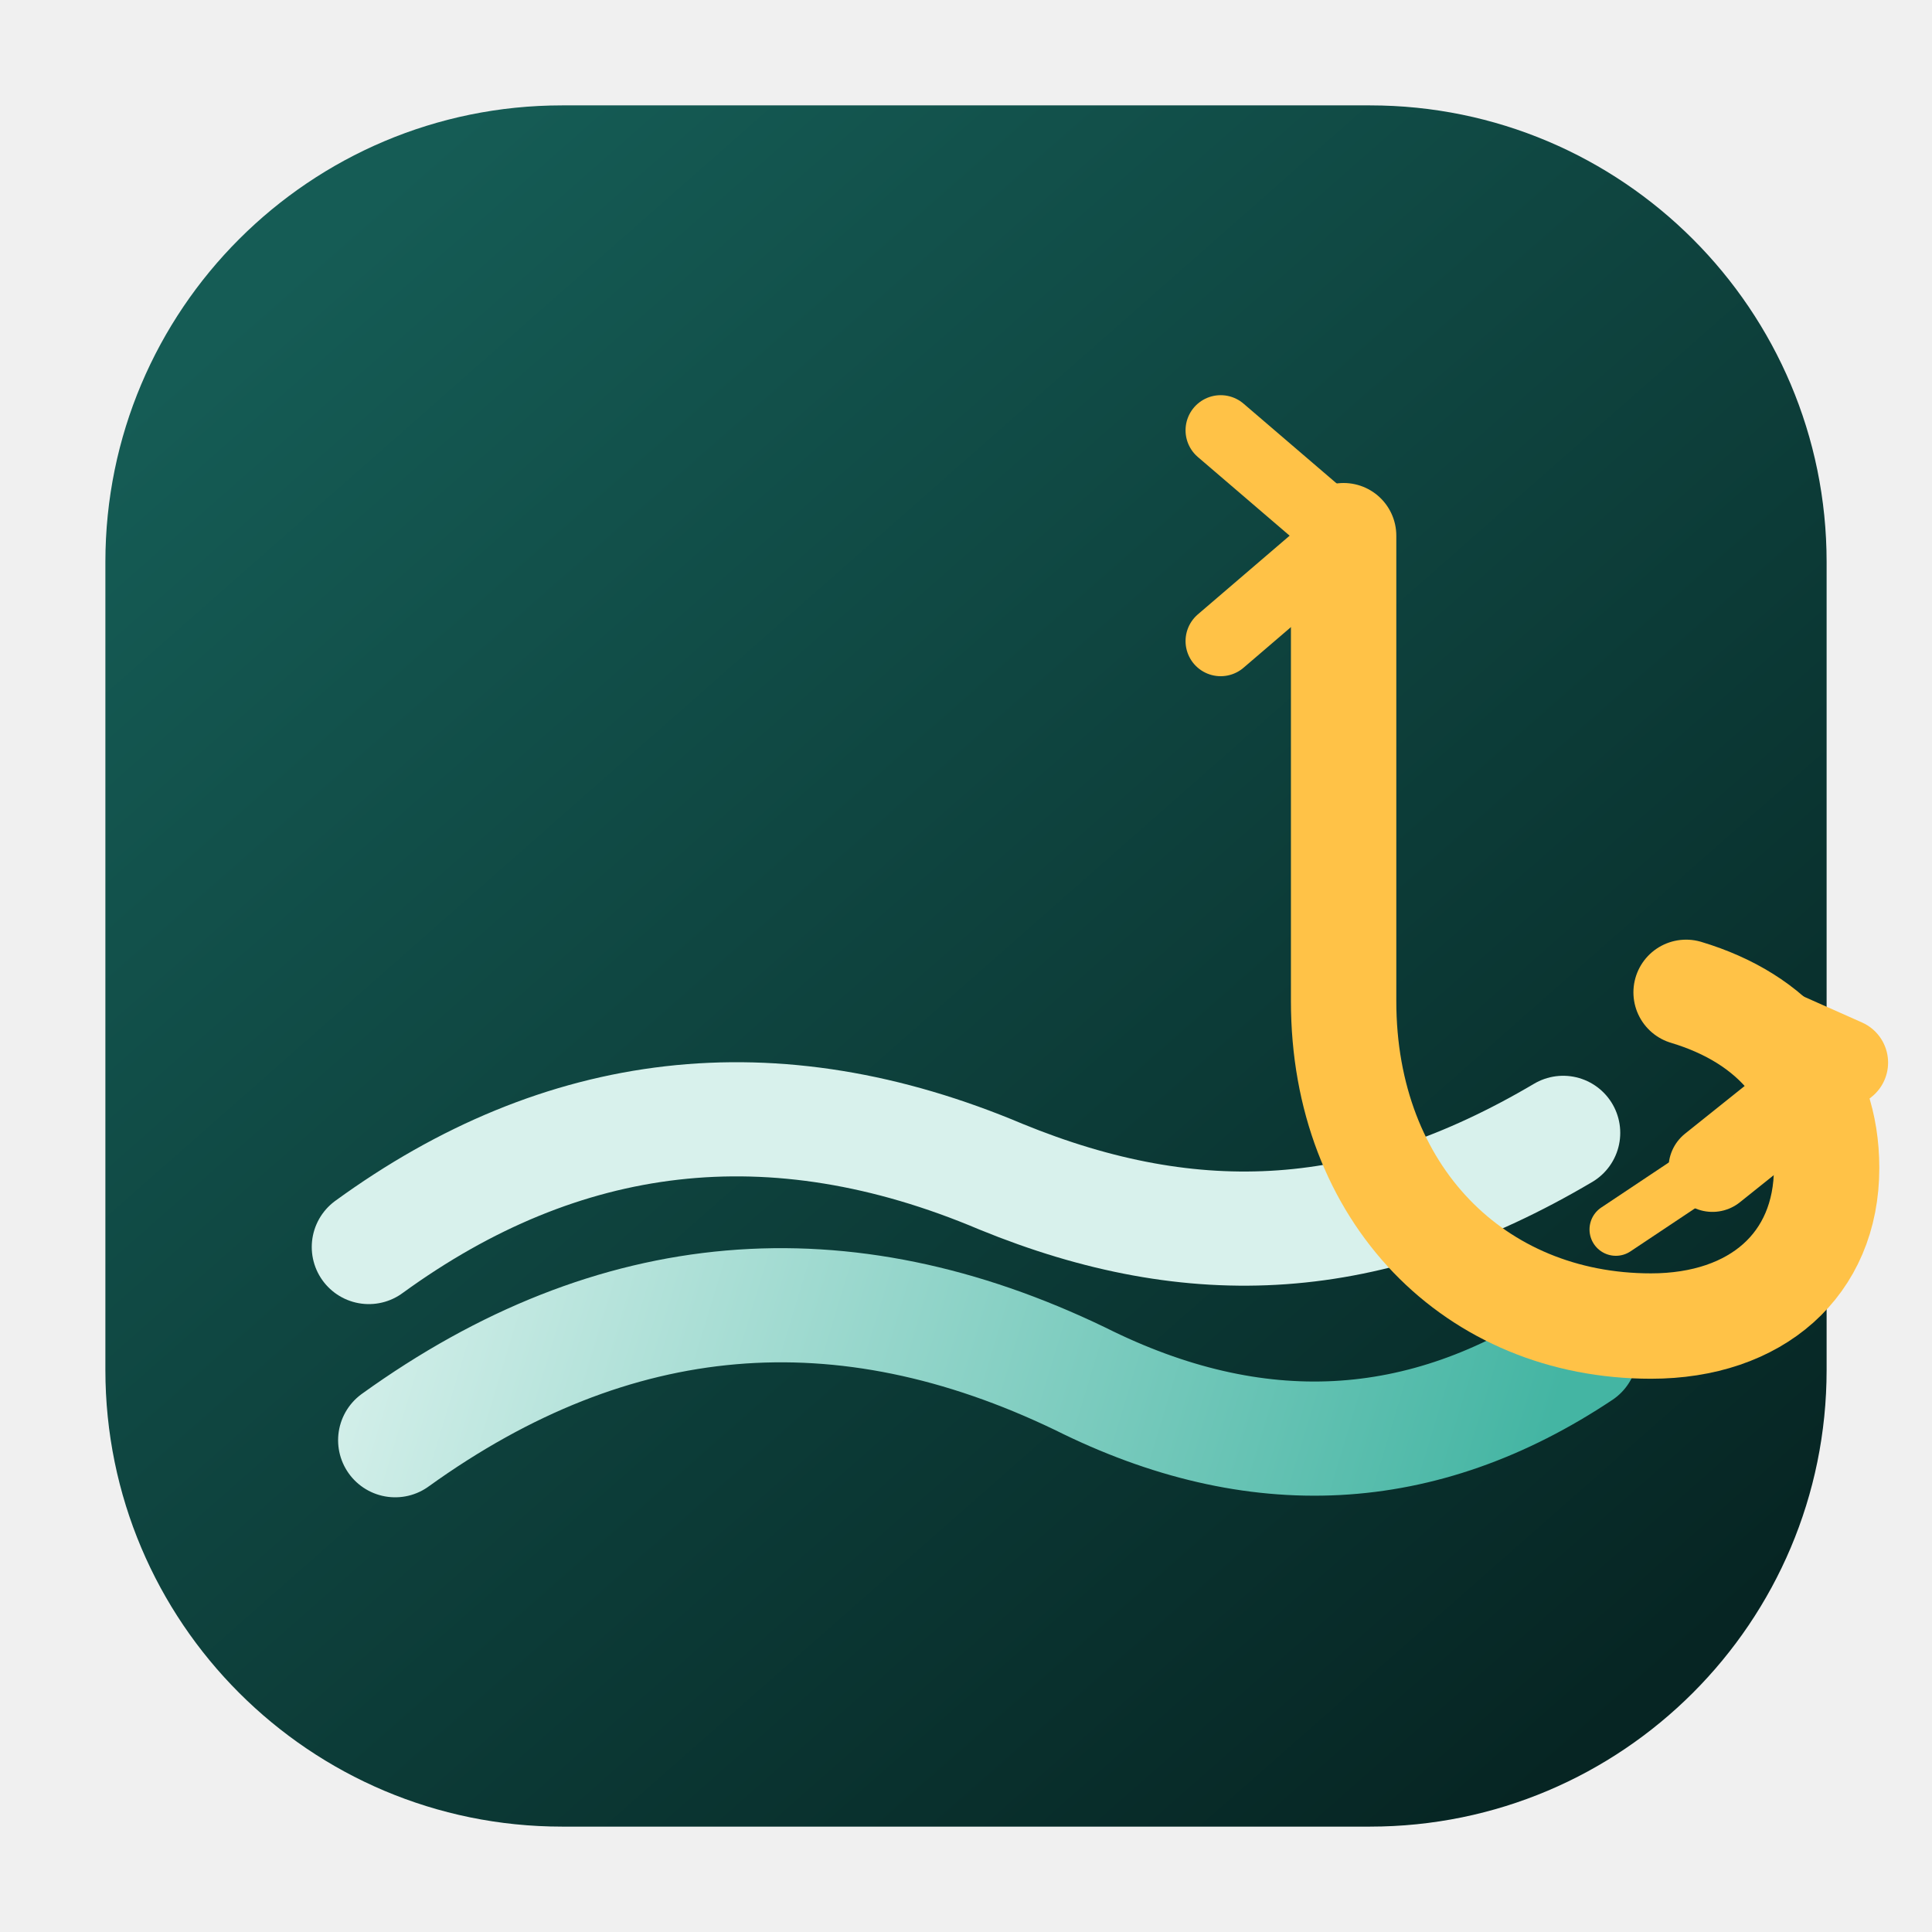
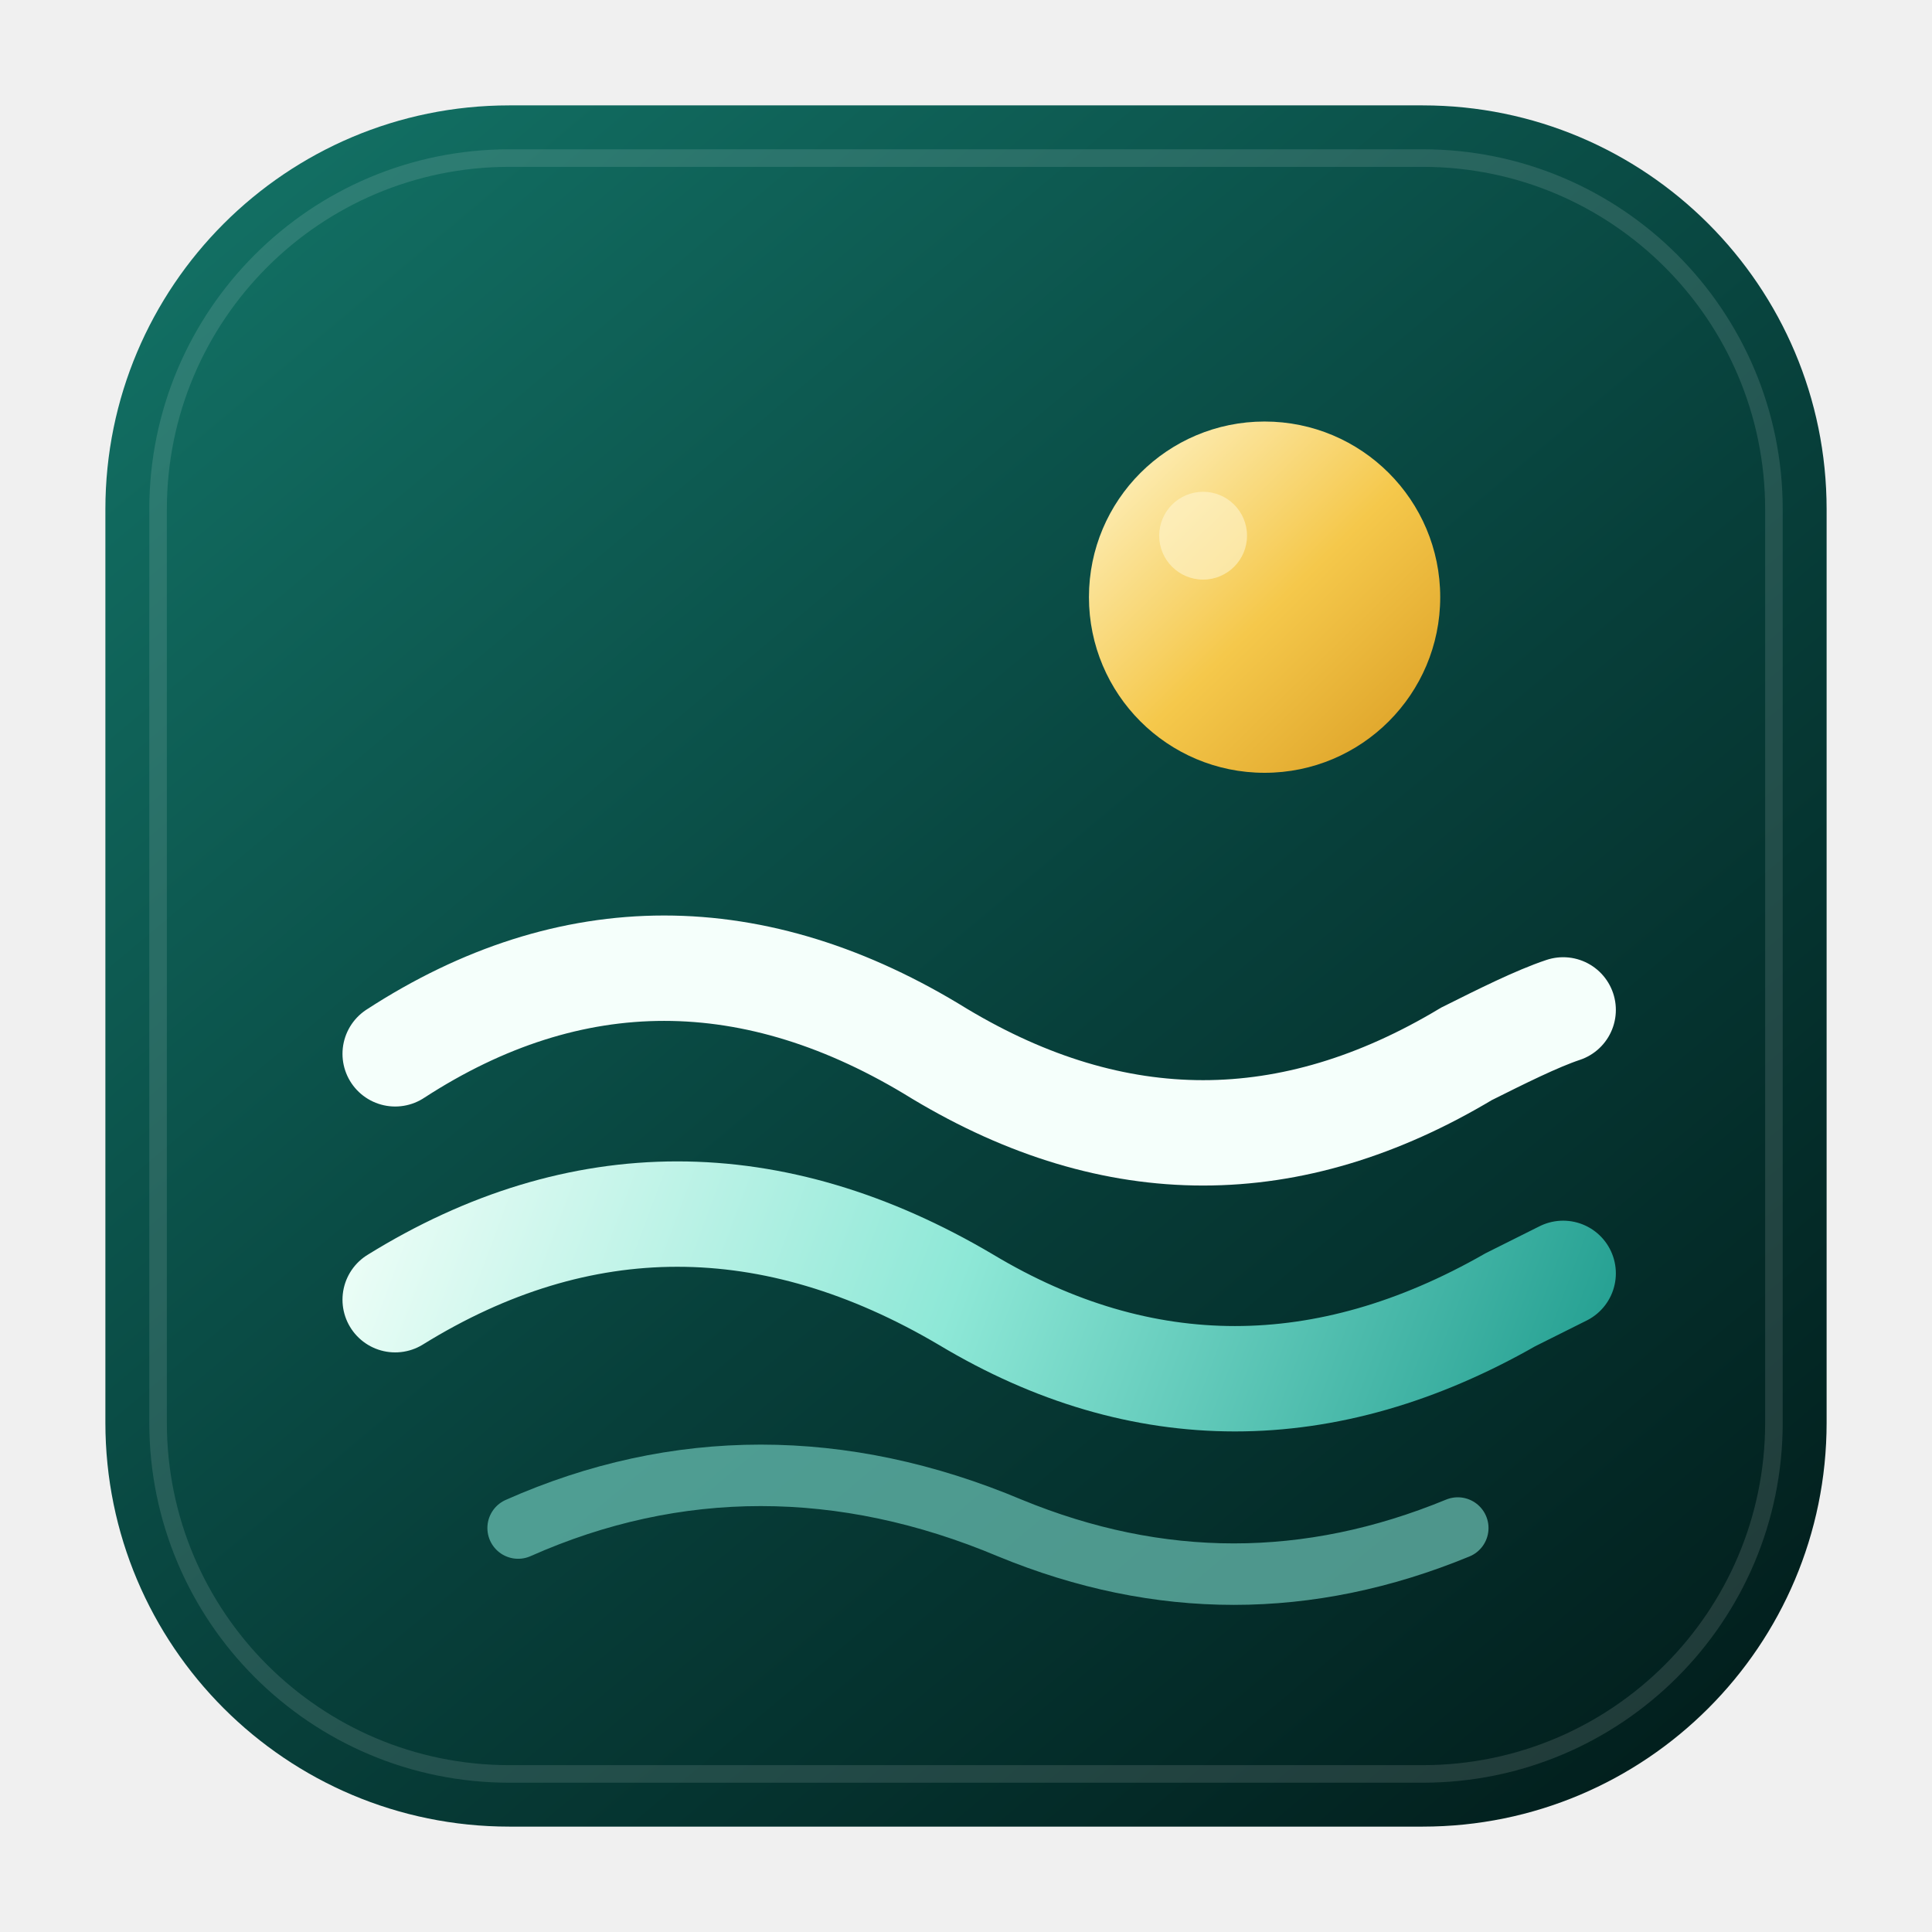
<svg xmlns="http://www.w3.org/2000/svg" viewBox="0 0 220 220" role="img" aria-label="Rybolov Cetín">
  <defs>
-     <linearGradient id="bg" x1="36" x2="184" y1="28" y2="196" gradientUnits="userSpaceOnUse">
-       <stop stop-color="#155c55" />
-       <stop offset="1" stop-color="#062523" />
+     <linearGradient id="badgeGradient" x1="32" x2="188" y1="18" y2="204" gradientUnits="userSpaceOnUse">
+       <stop stop-color="#126f63" />
+       <stop offset=".56" stop-color="#073f3a" />
+       <stop offset="1" stop-color="#021f1d" />
    </linearGradient>
-     <linearGradient id="water" x1="44" x2="176" y1="124" y2="164" gradientUnits="userSpaceOnUse">
-       <stop stop-color="#d8f1ec" />
-       <stop offset="1" stop-color="#44b5a3" />
+     <linearGradient id="waterGradient" x1="44" x2="178" y1="116" y2="166" gradientUnits="userSpaceOnUse">
+       <stop stop-color="#f3fff9" />
+       <stop offset=".5" stop-color="#8ee8d7" />
+       <stop offset="1" stop-color="#25a092" />
    </linearGradient>
+     <linearGradient id="sunGradient" x1="124" x2="164" y1="48" y2="89" gradientUnits="userSpaceOnUse">
+       <stop stop-color="#fff7d1" />
+       <stop offset=".52" stop-color="#f5c84b" />
+       <stop offset="1" stop-color="#d89a20" />
+     </linearGradient>
+     <clipPath id="badgeClip">
+       <rect x="12" y="12" width="196" height="196" rx="46" />
+     </clipPath>
  </defs>
-   <rect x="12" y="12" width="196" height="196" rx="52" fill="url(#bg)" />
-   <path d="M42 142c22-16 46-19 72-8 22 9 42 8 64-5" fill="none" stroke="#d8f1ec" stroke-width="13" stroke-linecap="round" />
-   <path d="M45 164c25-18 51-20 78-7 20 10 39 9 57-3" fill="none" stroke="url(#water)" stroke-width="13" stroke-linecap="round" />
-   <g fill="none" stroke="#ffc247" stroke-linecap="round" stroke-linejoin="round">
-     <path d="M139 49l14 12-14 12" stroke-width="8" />
-     <path d="M153 61v53c0 22 15 37 35 37 12 0 20-7 20-18 0-10-6-17-16-20" stroke-width="12" />
-     <path d="M192 113l18 8-15 12" stroke-width="10" />
-     <path d="M196 132l-12 8" stroke-width="6" />
+   <rect x="12" y="12" width="196" height="196" rx="46" fill="url(#badgeGradient)" />
+   <g clip-path="url(#badgeClip)">
+     <circle cx="144" cy="68" r="20" fill="url(#sunGradient)" />
+     <circle cx="137" cy="61" r="5" fill="#fff8d7" opacity=".55" />
+     <path d="M45 120c20-13 41-13 62 0 20 12 40 12 60 0 4-2 8-4 11-5" fill="none" stroke="#f5fffb" stroke-linecap="round" stroke-width="12" />
+     <path d="M45 148c21-13 43-13 65 0 20 12 41 12 62 0 2-1 4-2 6-3" fill="none" stroke="url(#waterGradient)" stroke-linecap="round" stroke-width="12" />
+     <path d="M59 174c18-8 37-8 56 0 17 7 34 7 51 0" fill="none" stroke="#7bd8ca" stroke-linecap="round" stroke-opacity=".62" stroke-width="7" />
  </g>
+   <rect x="18" y="18" width="184" height="184" rx="40" fill="none" stroke="#ffffff" stroke-opacity=".12" stroke-width="2" />
</svg>
